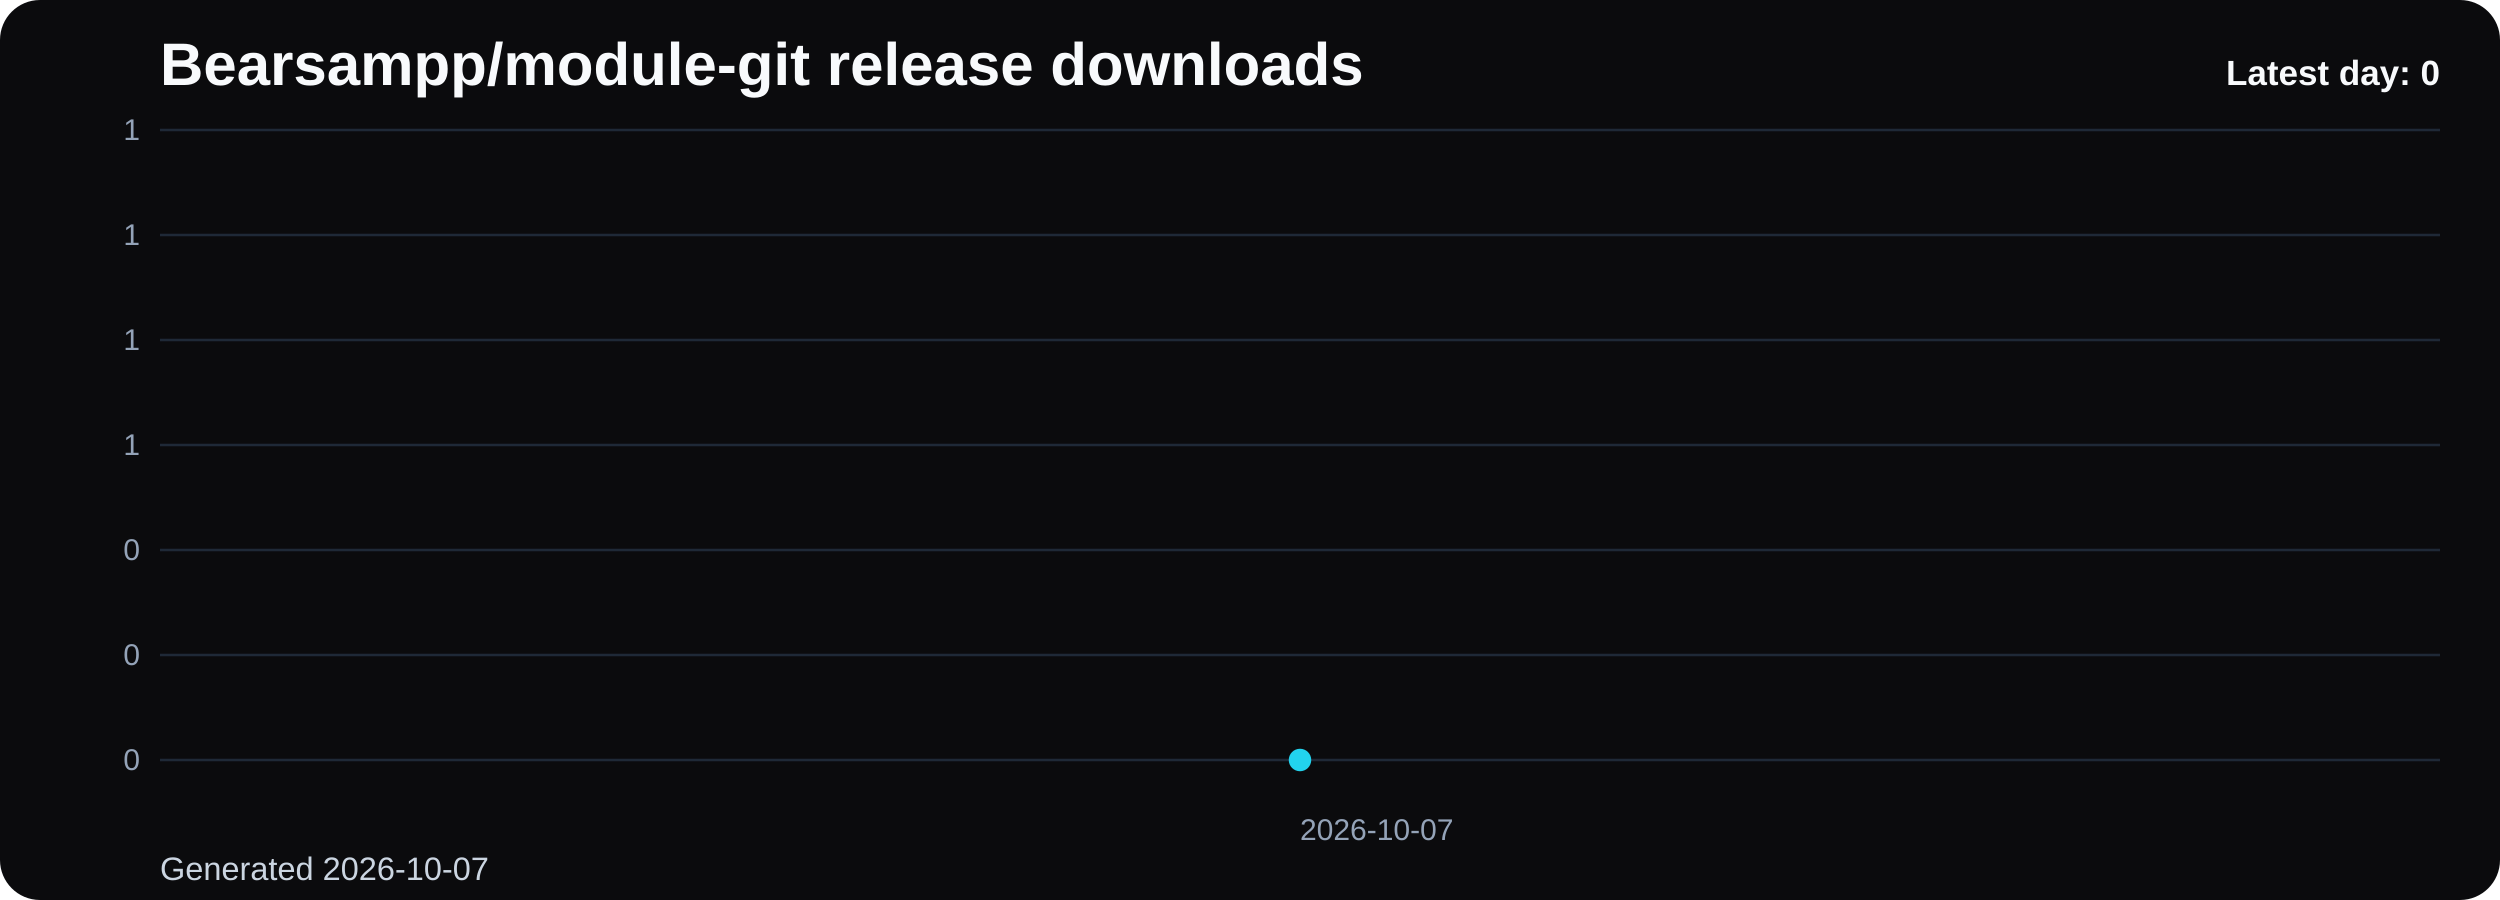
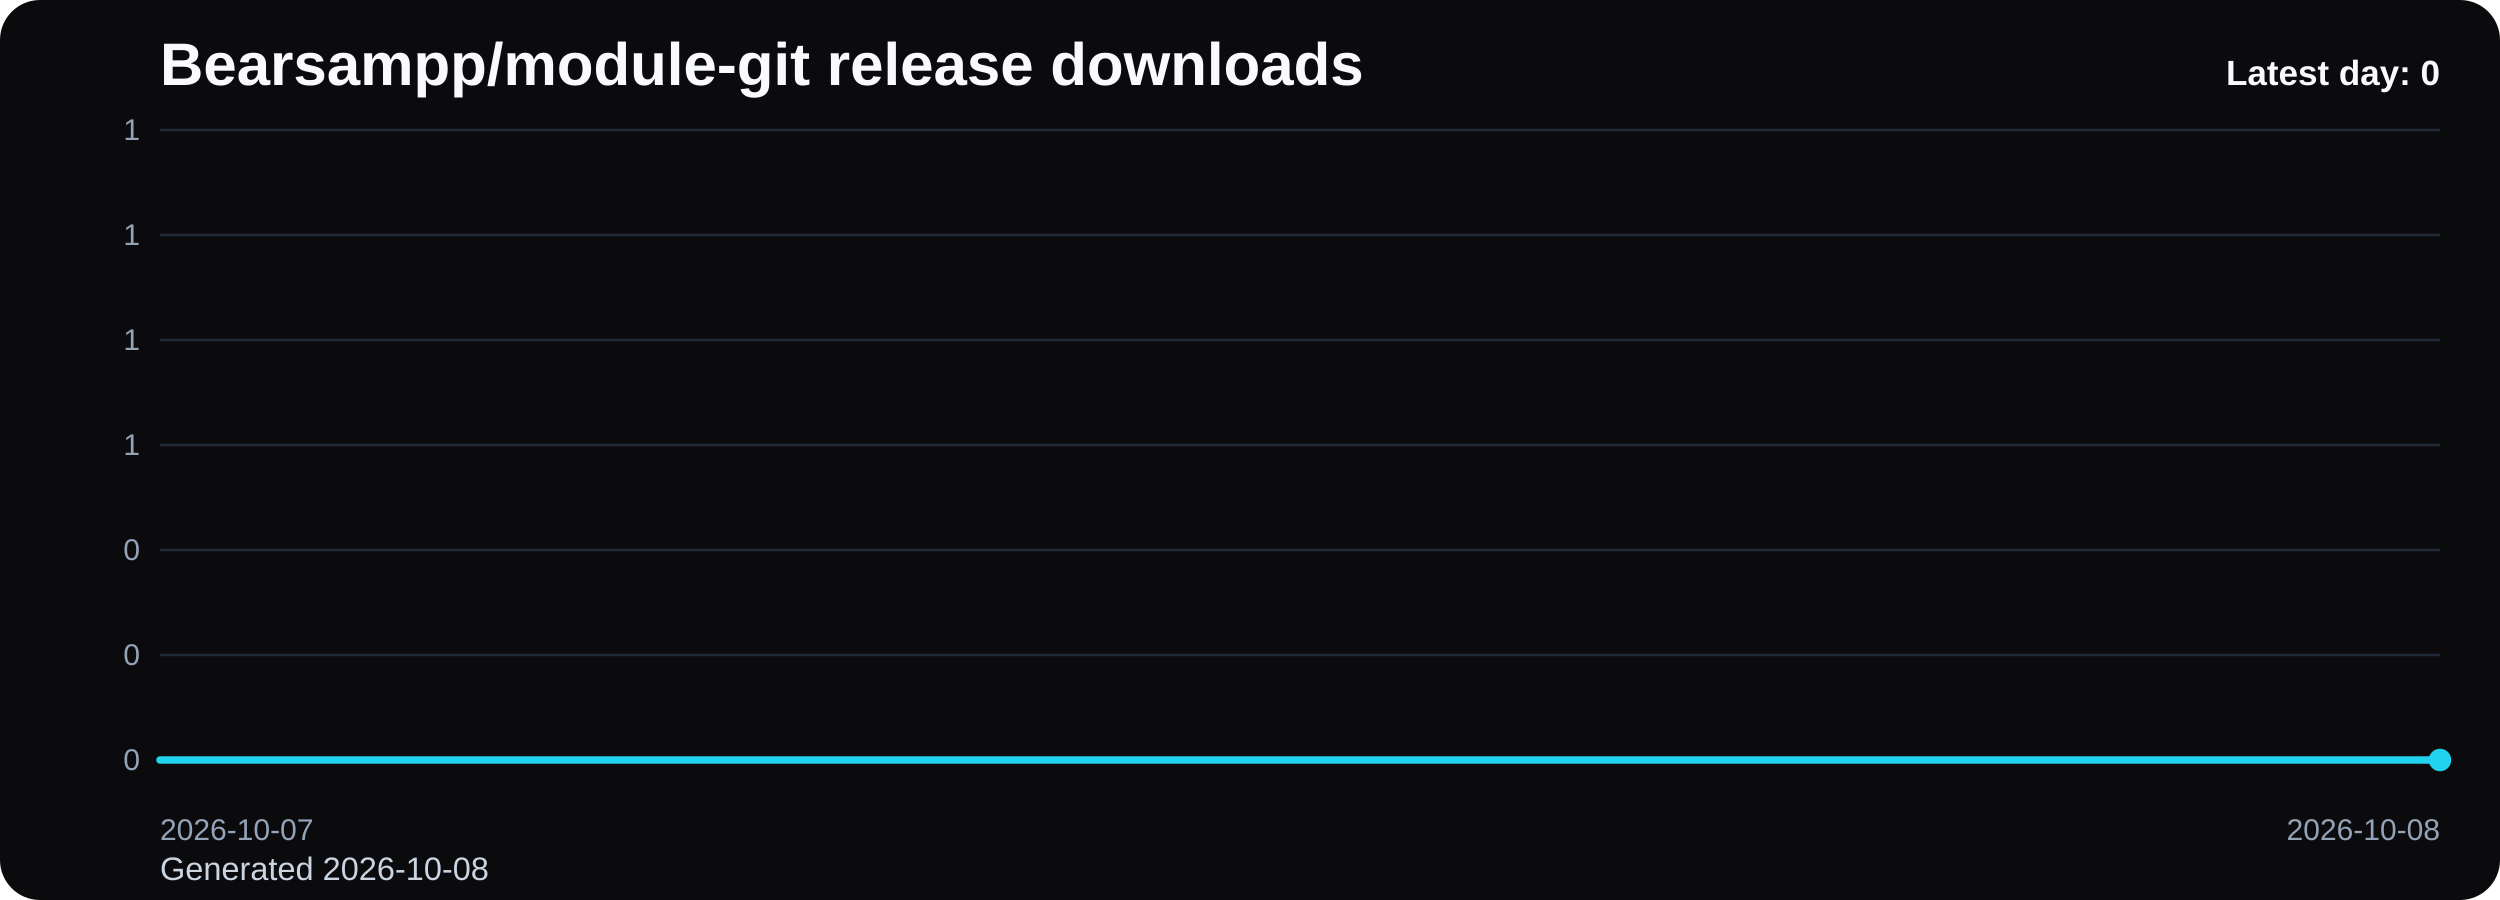
<svg xmlns="http://www.w3.org/2000/svg" viewBox="0 0 1000 360" role="img" aria-label="Bearsampp/module-git release downloads chart">
  <defs>
    <linearGradient id="fill-daily-black" x1="0" y1="0" x2="0" y2="1">
      <stop offset="0%" stop-color="#22d3ee" stop-opacity="0.32" />
      <stop offset="100%" stop-color="#22d3ee" stop-opacity="0.05" />
    </linearGradient>
    <style>
      .bg { fill: #0b0b0d; }
      .title { font: 700 24px Arial, sans-serif; fill: #f8fafc; }
      .sub { font: 400 13px Arial, sans-serif; fill: #cbd5e1; }
      .grid { stroke: #1f2937; stroke-width: 1; }
      .axis { font: 400 12px Arial, sans-serif; fill: #94a3b8; }
      .line { fill: none; stroke: #22d3ee; stroke-width: 3; stroke-linecap: round; stroke-linejoin: round; }
      .dot { fill: #22d3ee; }
      .value { font: 600 11px Arial, sans-serif; fill: #cbd5e1; }
      .latest { font: 700 14px Arial, sans-serif; fill: #f8fafc; }
    </style>
  </defs>
  <rect class="bg" x="0" y="0" width="1000" height="360" rx="16" />
  <text class="title" x="64" y="34">Bearsampp/module-git release downloads</text>
-   <text class="sub" x="64" y="352">Generated 2026-10-07</text>
+   <text class="sub" x="64" y="352">Generated 2026-10-08</text>
  <line x1="64" y1="52.00" x2="976" y2="52.00" class="grid" />
  <text x="56" y="56.00" text-anchor="end" class="axis">1</text>
  <line x1="64" y1="94.00" x2="976" y2="94.00" class="grid" />
  <text x="56" y="98.00" text-anchor="end" class="axis">1</text>
  <line x1="64" y1="136.00" x2="976" y2="136.00" class="grid" />
  <text x="56" y="140.00" text-anchor="end" class="axis">1</text>
  <line x1="64" y1="178.00" x2="976" y2="178.00" class="grid" />
  <text x="56" y="182.00" text-anchor="end" class="axis">1</text>
  <line x1="64" y1="220.00" x2="976" y2="220.00" class="grid" />
  <text x="56" y="224.00" text-anchor="end" class="axis">0</text>
  <line x1="64" y1="262.00" x2="976" y2="262.00" class="grid" />
  <text x="56" y="266.00" text-anchor="end" class="axis">0</text>
  <line x1="64" y1="304.00" x2="976" y2="304.00" class="grid" />
  <text x="56" y="308.00" text-anchor="end" class="axis">0</text>
-   <path d="M 520.00 304 L 520.00 304.00 L 520.00 304 Z" fill="url(#fill-daily-black)" />
-   <polyline class="line" points="520.00,304.00" />
-   <circle class="dot" cx="520.00" cy="304.00" r="4.5" />
-   <text class="axis" x="520.00" y="336" text-anchor="start">2026-10-07</text>
+   <path d="M 64.00 304 L 64.00 304.00 L 976.00 304.00 L 976.00 304 Z" fill="url(#fill-daily-black)" />
+   <polyline class="line" points="64.00,304.00 976.00,304.00" />
+   <circle class="dot" cx="976.00" cy="304.00" r="4.5" />
+   <text class="axis" x="64.00" y="336" text-anchor="start">2026-10-07</text>
+   <text class="axis" x="976.00" y="336" text-anchor="end">2026-10-08</text>
  <text class="latest" x="976" y="34" text-anchor="end">Latest day: 0</text>
</svg>
